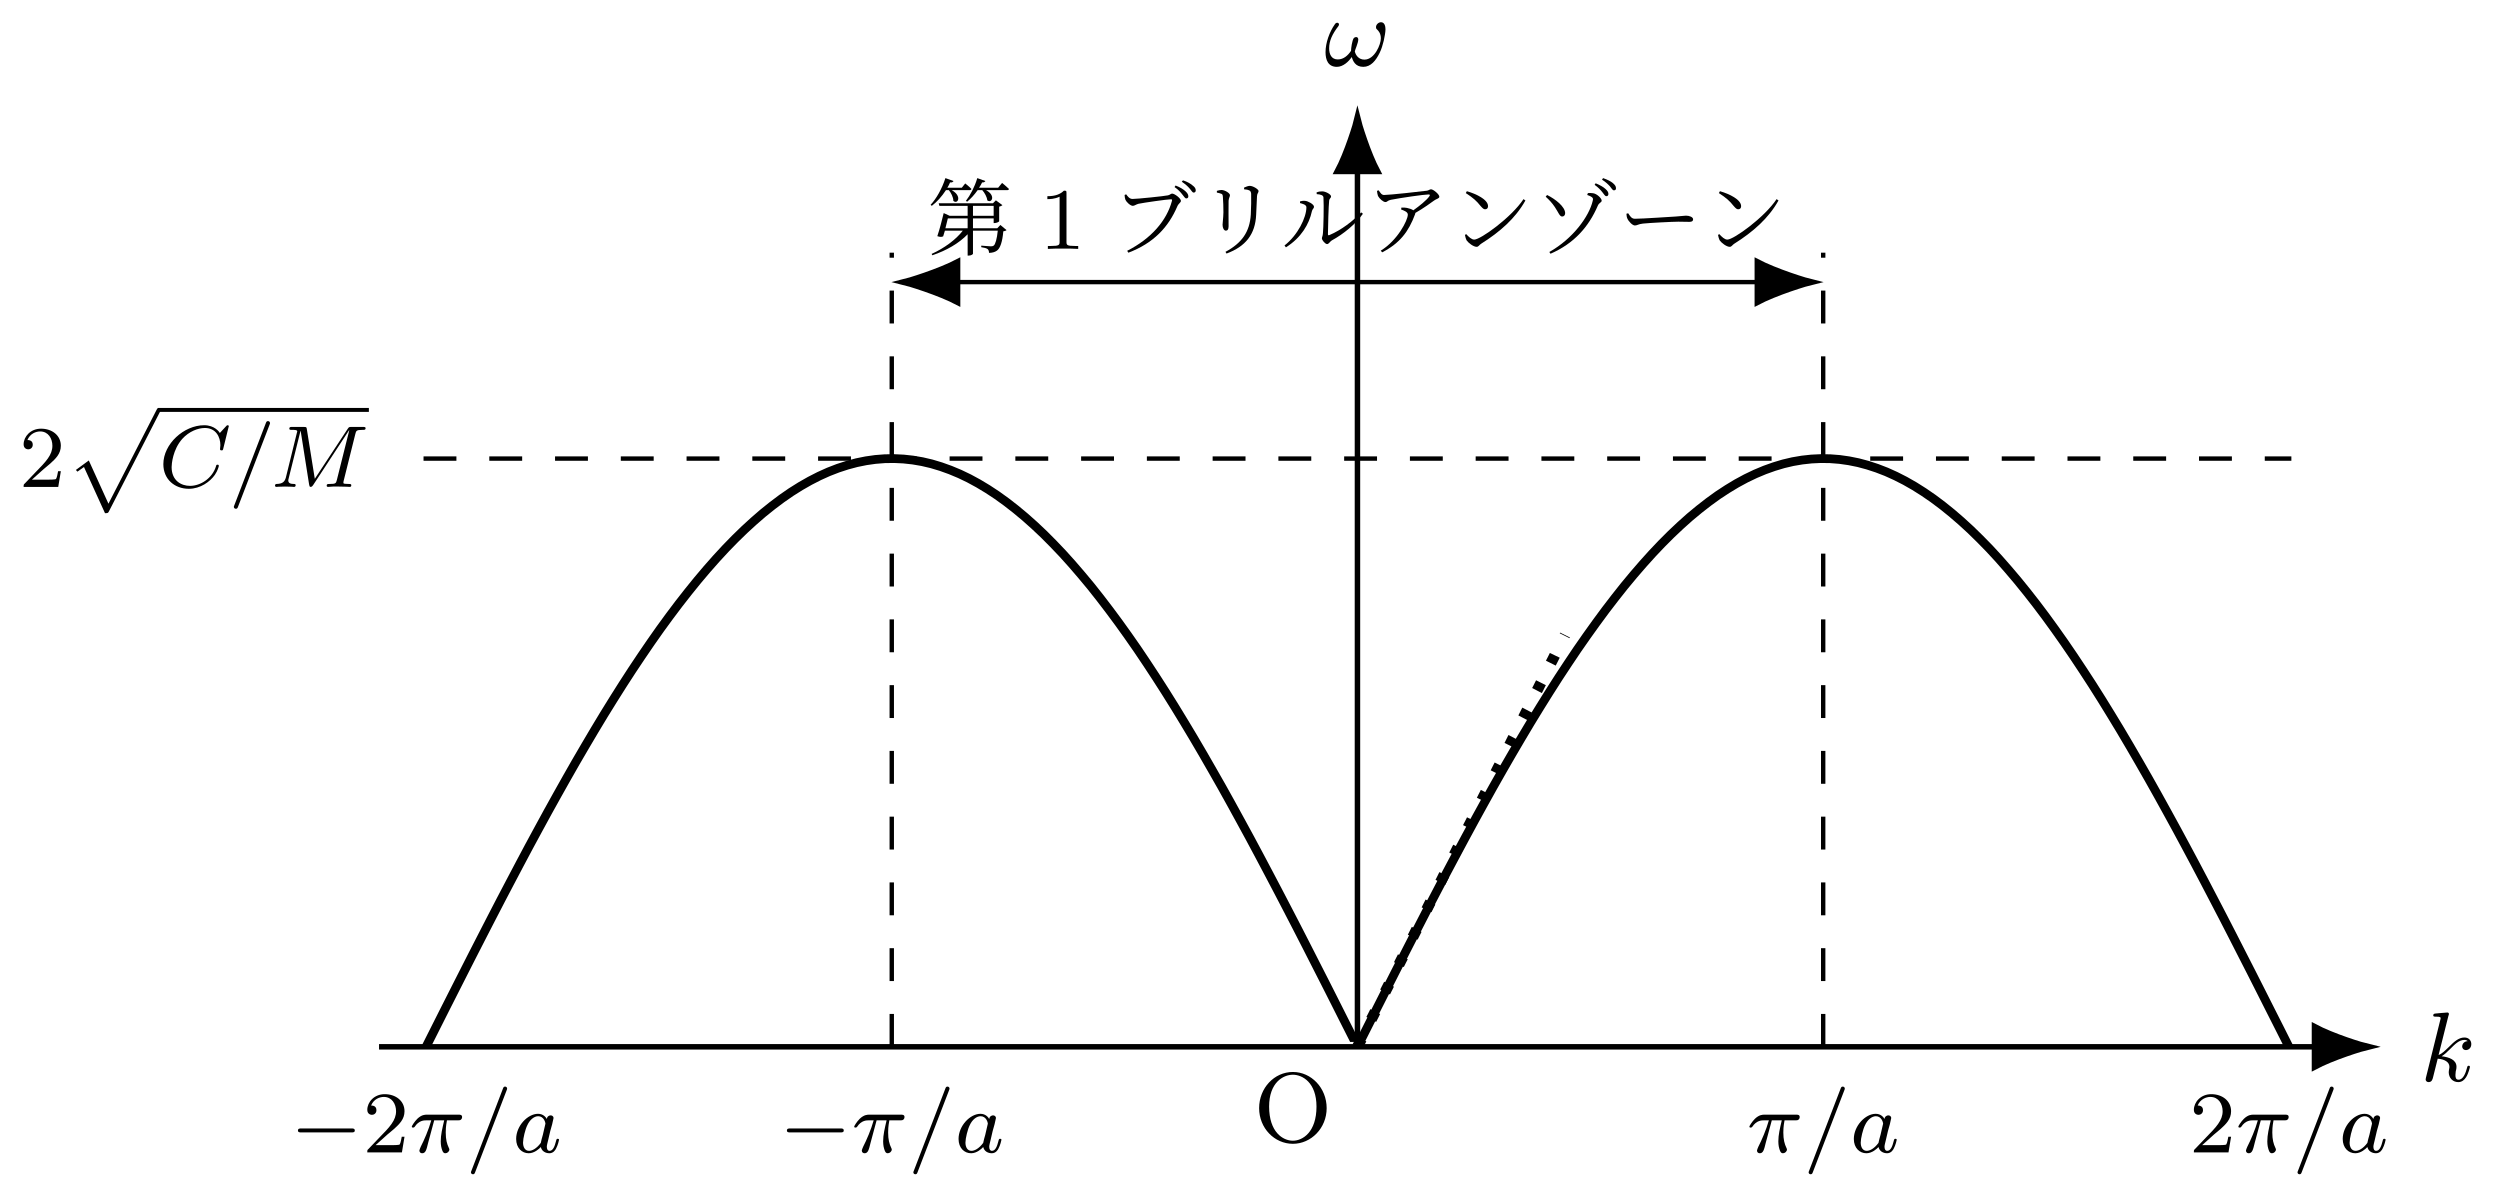
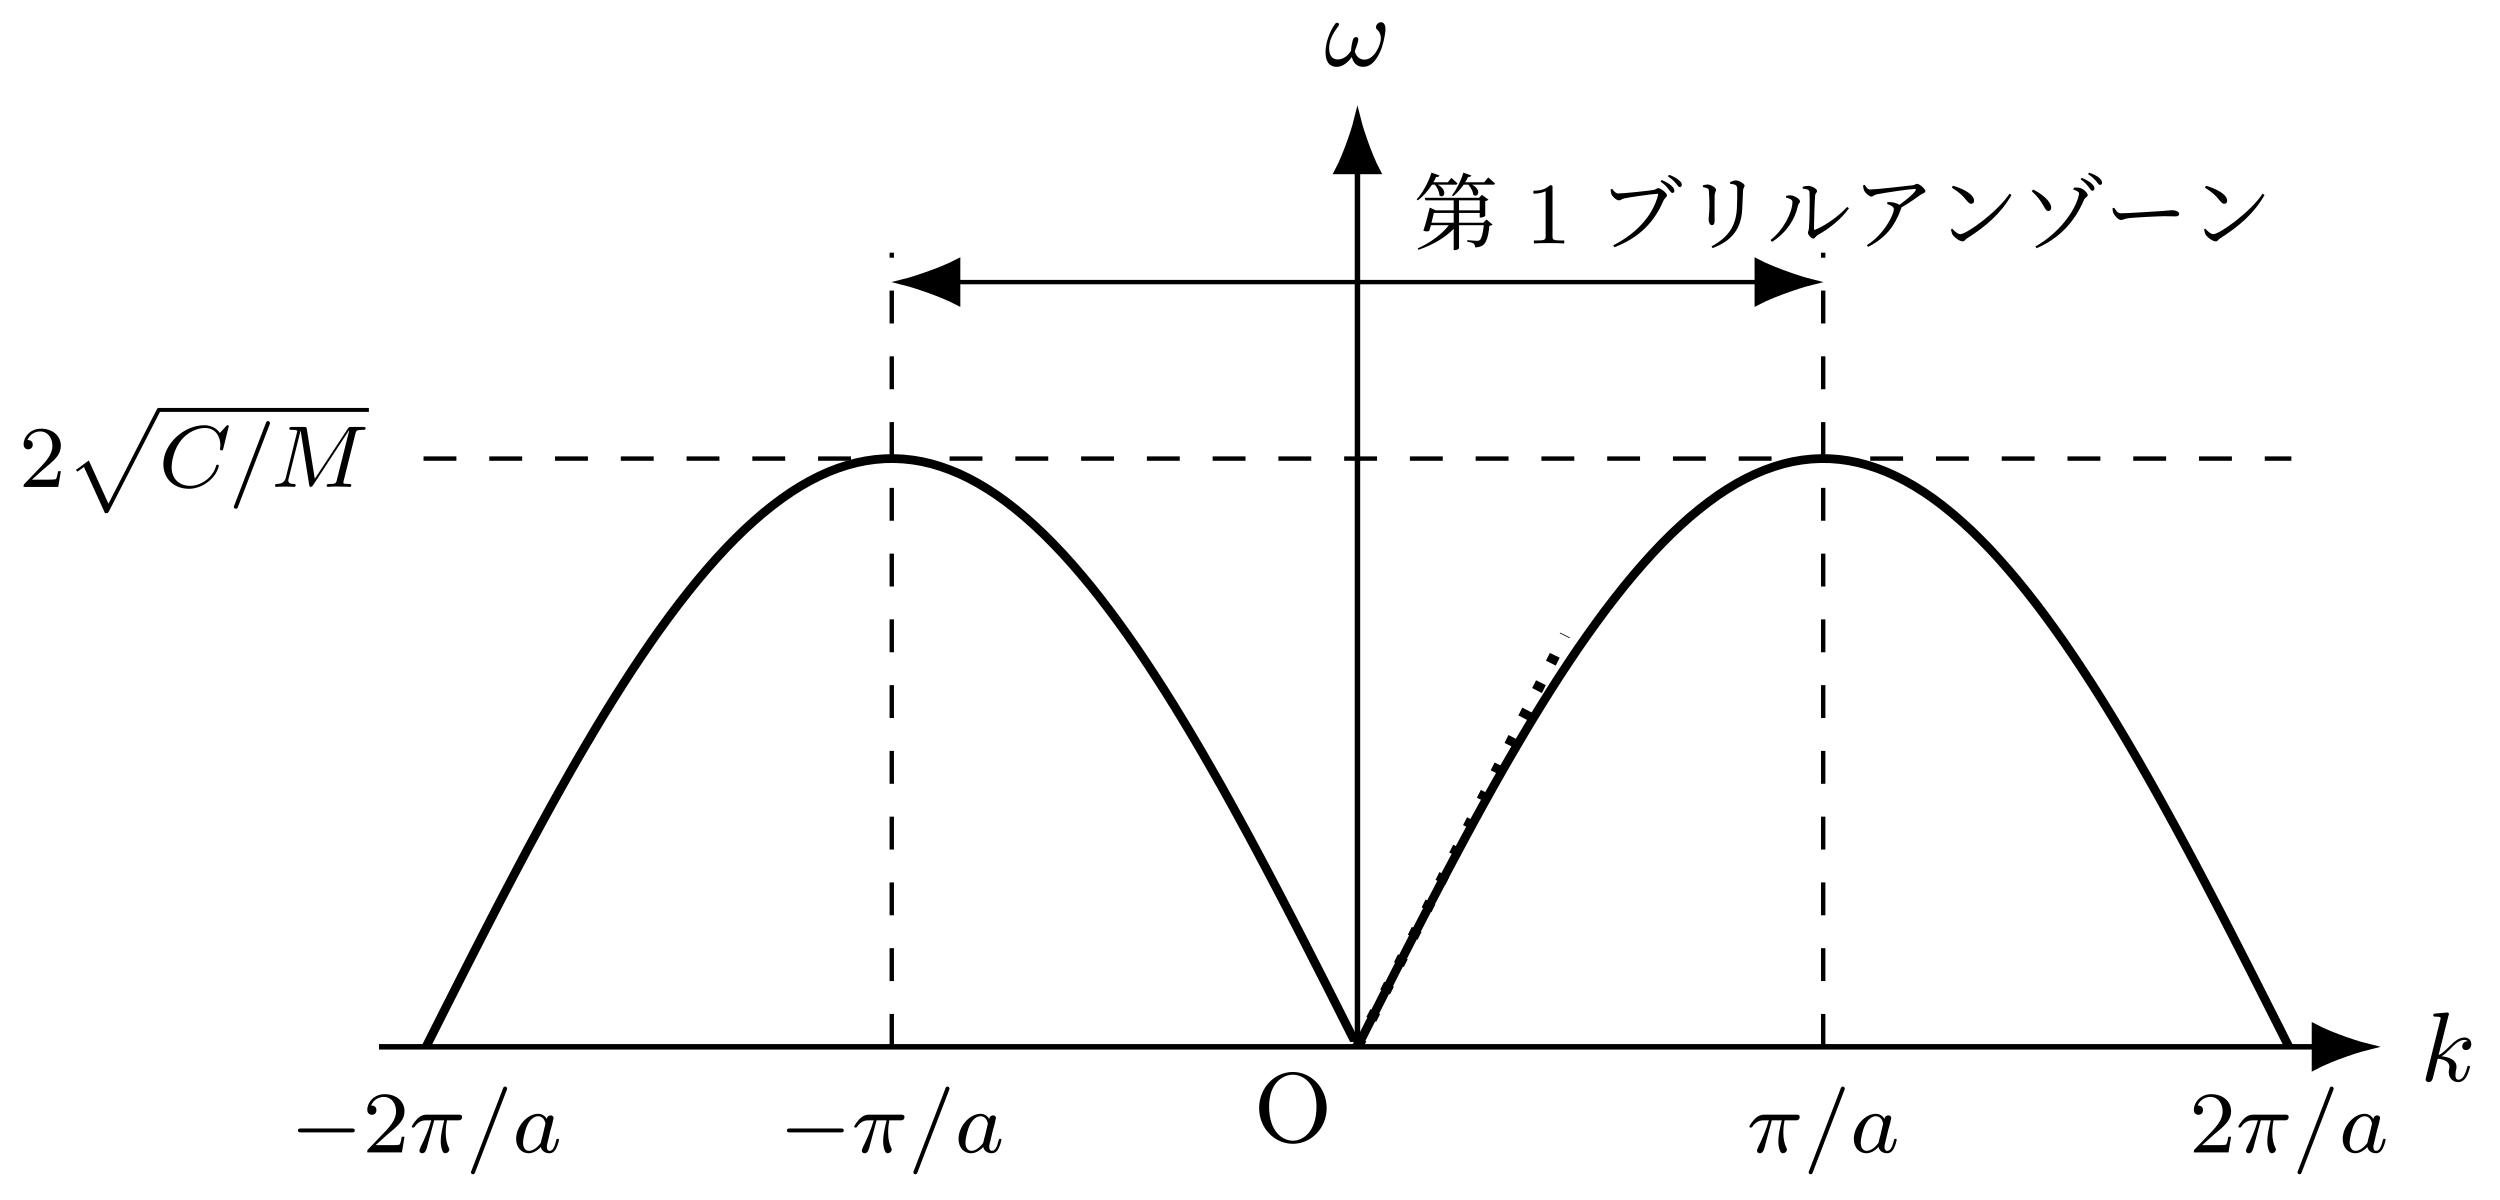
<svg xmlns="http://www.w3.org/2000/svg" xmlns:xlink="http://www.w3.org/1999/xlink" width="317.45pt" height="152.25pt" viewBox="0 0 226.75 108.75">
  <defs>
    <g>
      <g id="glyph-0-0">
        <path d="M 2.266 -2.906 L 3.172 -2.906 C 3 -2.172 2.859 -1.594 2.859 -1 C 2.859 -0.953 2.859 -0.609 2.953 -0.312 C 3.047 0.016 3.141 0.078 3.281 0.078 C 3.453 0.078 3.641 -0.078 3.641 -0.266 C 3.641 -0.312 3.625 -0.328 3.594 -0.406 C 3.422 -0.766 3.312 -1.156 3.312 -1.812 C 3.312 -1.984 3.312 -2.328 3.422 -2.906 L 4.391 -2.906 C 4.516 -2.906 4.609 -2.906 4.688 -2.969 C 4.781 -3.047 4.797 -3.156 4.797 -3.203 C 4.797 -3.422 4.609 -3.422 4.469 -3.422 L 1.594 -3.422 C 1.438 -3.422 1.125 -3.422 0.734 -3.047 C 0.453 -2.766 0.234 -2.391 0.234 -2.344 C 0.234 -2.266 0.281 -2.25 0.344 -2.25 C 0.422 -2.25 0.453 -2.266 0.5 -2.328 C 0.875 -2.906 1.359 -2.906 1.531 -2.906 L 2 -2.906 C 1.766 -2.062 1.344 -1.094 1.047 -0.516 C 1 -0.391 0.922 -0.234 0.922 -0.172 C 0.922 0 1.047 0.078 1.172 0.078 C 1.484 0.078 1.562 -0.219 1.719 -0.875 Z M 2.266 -2.906 " />
      </g>
      <g id="glyph-0-1">
        <path d="M 3.703 -5.625 C 3.75 -5.734 3.75 -5.766 3.75 -5.781 C 3.75 -5.891 3.672 -5.969 3.562 -5.969 C 3.438 -5.969 3.406 -5.875 3.375 -5.797 L 0.516 1.656 C 0.469 1.766 0.469 1.781 0.469 1.812 C 0.469 1.906 0.547 1.984 0.656 1.984 C 0.781 1.984 0.812 1.891 0.844 1.812 Z M 3.703 -5.625 " />
      </g>
      <g id="glyph-0-2">
        <path d="M 3.125 -3.031 C 3.047 -3.172 2.812 -3.5 2.328 -3.5 C 1.391 -3.5 0.344 -2.406 0.344 -1.219 C 0.344 -0.391 0.875 0.078 1.484 0.078 C 2 0.078 2.438 -0.328 2.578 -0.484 C 2.719 0.062 3.266 0.078 3.359 0.078 C 3.719 0.078 3.906 -0.219 3.969 -0.359 C 4.125 -0.641 4.234 -1.109 4.234 -1.141 C 4.234 -1.188 4.203 -1.234 4.109 -1.234 C 4.016 -1.234 4 -1.188 3.953 -1 C 3.844 -0.562 3.688 -0.141 3.375 -0.141 C 3.203 -0.141 3.125 -0.297 3.125 -0.516 C 3.125 -0.656 3.203 -0.922 3.25 -1.125 C 3.297 -1.312 3.406 -1.797 3.438 -1.938 L 3.609 -2.547 C 3.641 -2.734 3.734 -3.062 3.734 -3.109 C 3.734 -3.297 3.578 -3.359 3.469 -3.359 C 3.359 -3.359 3.156 -3.281 3.125 -3.031 Z M 2.578 -0.859 C 2.172 -0.312 1.766 -0.141 1.516 -0.141 C 1.141 -0.141 0.969 -0.484 0.969 -0.891 C 0.969 -1.266 1.172 -2.109 1.359 -2.469 C 1.578 -2.953 1.969 -3.281 2.344 -3.281 C 2.859 -3.281 3 -2.703 3 -2.609 C 3 -2.578 2.812 -1.797 2.766 -1.594 C 2.656 -1.219 2.656 -1.203 2.578 -0.859 Z M 2.578 -0.859 " />
      </g>
      <g id="glyph-0-3">
        <path d="M 6.328 -5.391 C 6.344 -5.422 6.359 -5.469 6.359 -5.5 C 6.359 -5.562 6.312 -5.594 6.25 -5.594 C 6.203 -5.594 6.172 -5.578 6.109 -5.5 L 5.547 -4.891 C 5.484 -5 5.062 -5.594 4.125 -5.594 C 2.281 -5.594 0.422 -3.891 0.422 -2.062 C 0.422 -0.672 1.469 0.172 2.734 0.172 C 3.781 0.172 4.656 -0.469 5.094 -1.094 C 5.359 -1.484 5.453 -1.859 5.453 -1.906 C 5.453 -1.984 5.406 -2.016 5.344 -2.016 C 5.234 -2.016 5.219 -1.969 5.203 -1.891 C 4.875 -0.781 3.797 -0.094 2.844 -0.094 C 2.031 -0.094 1.172 -0.578 1.172 -1.797 C 1.172 -2.047 1.266 -3.375 2.141 -4.359 C 2.75 -5.031 3.562 -5.344 4.188 -5.344 C 5.188 -5.344 5.594 -4.531 5.594 -3.781 C 5.594 -3.672 5.562 -3.516 5.562 -3.422 C 5.562 -3.312 5.672 -3.312 5.703 -3.312 C 5.812 -3.312 5.828 -3.344 5.859 -3.484 Z M 6.328 -5.391 " />
      </g>
      <g id="glyph-0-4">
        <path d="M 7.719 -4.781 C 7.797 -5.094 7.812 -5.172 8.375 -5.172 C 8.562 -5.172 8.656 -5.172 8.656 -5.328 C 8.656 -5.438 8.547 -5.438 8.406 -5.438 L 7.375 -5.438 C 7.172 -5.438 7.141 -5.438 7.031 -5.266 L 4.047 -0.734 L 3.328 -5.219 C 3.297 -5.422 3.297 -5.438 3.047 -5.438 L 1.984 -5.438 C 1.844 -5.438 1.734 -5.438 1.734 -5.281 C 1.734 -5.172 1.844 -5.172 1.969 -5.172 C 2.234 -5.172 2.453 -5.172 2.453 -5.047 C 2.453 -5.016 2.453 -5 2.422 -4.906 L 1.422 -0.844 C 1.312 -0.453 1.109 -0.281 0.578 -0.266 C 0.531 -0.266 0.438 -0.25 0.438 -0.109 C 0.438 -0.062 0.484 0 0.562 0 C 0.594 0 0.766 -0.031 1.344 -0.031 C 1.969 -0.031 2.094 0 2.156 0 C 2.188 0 2.312 0 2.312 -0.156 C 2.312 -0.25 2.234 -0.266 2.172 -0.266 C 1.891 -0.266 1.641 -0.312 1.641 -0.594 C 1.641 -0.641 1.672 -0.75 1.672 -0.75 L 2.75 -5.078 L 2.766 -5.078 L 3.531 -0.219 C 3.562 -0.094 3.562 0 3.672 0 C 3.781 0 3.844 -0.094 3.891 -0.156 L 7.156 -5.141 L 7.172 -5.125 L 6.047 -0.625 C 5.969 -0.328 5.953 -0.266 5.375 -0.266 C 5.219 -0.266 5.125 -0.266 5.125 -0.109 C 5.125 -0.078 5.141 0 5.25 0 C 5.359 0 5.594 -0.016 5.703 -0.031 L 6.219 -0.031 C 6.953 -0.031 7.141 0 7.203 0 C 7.25 0 7.359 0 7.359 -0.156 C 7.359 -0.266 7.25 -0.266 7.125 -0.266 C 7.094 -0.266 6.953 -0.266 6.812 -0.281 C 6.656 -0.297 6.641 -0.312 6.641 -0.391 C 6.641 -0.422 6.656 -0.484 6.656 -0.516 Z M 7.719 -4.781 " />
      </g>
      <g id="glyph-1-0">
        <path d="M 5.562 -1.812 C 5.688 -1.812 5.859 -1.812 5.859 -1.984 C 5.859 -2.172 5.688 -2.172 5.562 -2.172 L 1 -2.172 C 0.875 -2.172 0.703 -2.172 0.703 -1.984 C 0.703 -1.812 0.875 -1.812 1 -1.812 Z M 5.562 -1.812 " />
      </g>
      <g id="glyph-2-0">
        <path d="M 2.25 -1.625 C 2.375 -1.734 2.703 -2 2.828 -2.109 C 3.328 -2.562 3.797 -3 3.797 -3.734 C 3.797 -4.672 3 -5.281 2 -5.281 C 1.047 -5.281 0.422 -4.562 0.422 -3.859 C 0.422 -3.469 0.734 -3.406 0.844 -3.406 C 1.016 -3.406 1.25 -3.531 1.25 -3.828 C 1.25 -4.25 0.859 -4.25 0.766 -4.25 C 1 -4.828 1.531 -5.031 1.922 -5.031 C 2.656 -5.031 3.031 -4.391 3.031 -3.734 C 3.031 -2.906 2.453 -2.297 1.516 -1.344 L 0.516 -0.297 C 0.422 -0.219 0.422 -0.203 0.422 0 L 3.562 0 L 3.797 -1.422 L 3.547 -1.422 C 3.516 -1.266 3.453 -0.859 3.359 -0.719 C 3.312 -0.656 2.719 -0.656 2.578 -0.656 L 1.172 -0.656 Z M 2.25 -1.625 " />
      </g>
      <g id="glyph-3-0">
        <path d="M 3.578 9.188 C 3.844 9.188 3.859 9.172 3.938 9.016 L 8.578 -0.031 C 8.641 -0.141 8.641 -0.156 8.641 -0.188 C 8.641 -0.281 8.562 -0.359 8.453 -0.359 C 8.344 -0.359 8.312 -0.297 8.266 -0.203 L 3.891 8.328 L 2.109 4.406 L 0.938 5.266 L 1.078 5.422 L 1.672 5 Z M 3.578 9.188 " />
      </g>
      <g id="glyph-4-0">
        <path d="M 5.938 -3.906 L 5.938 -3 L 4.062 -3 L 4.062 -3.906 Z M 0.953 -4.141 L 1.016 -3.906 L 3.578 -3.906 L 3.578 -3 L 1.953 -3 L 1.406 -3.25 C 1.281 -2.734 1.047 -1.797 0.828 -1.156 C 1.094 -1.062 1.234 -1.078 1.359 -1.141 L 1.516 -1.656 L 3.141 -1.656 C 2.5 -0.828 1.453 -0.062 0.312 0.453 L 0.375 0.578 C 1.672 0.141 2.797 -0.516 3.578 -1.328 L 3.578 0.609 L 3.656 0.609 C 3.906 0.609 4.062 0.484 4.062 0.438 L 4.062 -1.656 L 6.312 -1.656 C 6.234 -0.906 6.094 -0.406 5.938 -0.297 C 5.875 -0.25 5.797 -0.234 5.688 -0.234 C 5.531 -0.234 5.078 -0.281 4.812 -0.297 L 4.812 -0.156 C 5.047 -0.125 5.297 -0.062 5.391 0.016 C 5.484 0.094 5.516 0.219 5.516 0.359 C 5.781 0.359 6.047 0.297 6.234 0.156 C 6.531 -0.047 6.734 -0.656 6.812 -1.594 C 6.953 -1.609 7.062 -1.656 7.109 -1.703 L 6.547 -2.172 L 6.266 -1.875 L 4.062 -1.875 L 4.062 -2.766 L 5.938 -2.766 L 5.938 -2.344 L 6.016 -2.344 C 6.188 -2.344 6.438 -2.453 6.438 -2.516 L 6.438 -3.828 C 6.562 -3.859 6.688 -3.922 6.734 -3.969 L 6.141 -4.406 L 5.875 -4.141 Z M 3.578 -2.766 L 3.578 -1.875 L 1.562 -1.875 L 1.781 -2.766 Z M 1.562 -6.422 C 1.25 -5.453 0.734 -4.547 0.219 -4 L 0.328 -3.906 C 0.781 -4.25 1.234 -4.75 1.609 -5.328 L 1.875 -5.328 C 2.078 -5.078 2.281 -4.688 2.281 -4.359 C 2.672 -4 3.109 -4.781 2.141 -5.328 L 3.734 -5.328 C 3.828 -5.328 3.906 -5.359 3.922 -5.438 C 3.719 -5.656 3.359 -5.938 3.359 -5.938 L 3.047 -5.547 L 1.734 -5.547 C 1.828 -5.703 1.922 -5.859 1.984 -6.031 C 2.156 -6 2.25 -6.078 2.297 -6.156 Z M 4.453 -6.422 C 4.219 -5.625 3.812 -4.859 3.422 -4.359 L 3.531 -4.281 C 3.859 -4.547 4.188 -4.906 4.484 -5.328 L 4.906 -5.328 C 5.125 -5.078 5.328 -4.719 5.359 -4.406 C 5.766 -4.094 6.156 -4.844 5.25 -5.328 L 7.141 -5.328 C 7.25 -5.328 7.312 -5.359 7.328 -5.438 C 7.094 -5.672 6.703 -5.984 6.703 -5.984 L 6.344 -5.547 L 4.609 -5.547 C 4.719 -5.703 4.812 -5.859 4.891 -6.031 C 5.047 -6.016 5.141 -6.078 5.188 -6.156 Z M 4.453 -6.422 " />
      </g>
      <g id="glyph-4-1">
        <path d="M 1.391 0.172 L 1.5 0.344 C 3.766 -0.516 5.125 -1.953 5.938 -3.859 C 6.047 -4.125 6.266 -4.203 6.266 -4.359 C 6.266 -4.578 5.703 -5.016 5.469 -5.016 C 5.344 -5.016 5.297 -4.906 5.094 -4.859 C 4.734 -4.781 2.297 -4.531 1.875 -4.531 C 1.594 -4.531 1.438 -4.766 1.297 -4.953 L 1.156 -4.891 C 1.172 -4.688 1.188 -4.562 1.234 -4.453 C 1.312 -4.266 1.672 -3.906 1.906 -3.906 C 2.047 -3.906 2.219 -4.047 2.422 -4.094 C 2.859 -4.188 5.031 -4.5 5.359 -4.5 C 5.438 -4.5 5.484 -4.484 5.453 -4.359 C 4.984 -2.578 3.578 -0.938 1.391 0.172 Z M 6.75 -4.578 C 6.859 -4.578 6.938 -4.641 6.938 -4.766 C 6.938 -4.922 6.859 -5.062 6.672 -5.234 C 6.484 -5.406 6.188 -5.594 5.781 -5.75 L 5.688 -5.609 C 6.031 -5.375 6.234 -5.141 6.391 -4.938 C 6.547 -4.75 6.641 -4.578 6.75 -4.578 Z M 7.422 -5.109 C 7.547 -5.109 7.609 -5.188 7.609 -5.312 C 7.609 -5.469 7.531 -5.609 7.312 -5.766 C 7.125 -5.922 6.844 -6.094 6.453 -6.219 L 6.344 -6.094 C 6.703 -5.844 6.891 -5.672 7.062 -5.469 C 7.234 -5.281 7.297 -5.109 7.422 -5.109 Z M 7.422 -5.109 " />
      </g>
      <g id="glyph-4-2">
        <path d="M 2.656 0.266 L 2.75 0.422 C 4.484 -0.219 5.359 -1.328 5.438 -3.094 C 5.469 -3.578 5.5 -4.344 5.516 -4.797 C 5.531 -5.047 5.656 -5.094 5.656 -5.25 C 5.656 -5.406 5.156 -5.719 4.859 -5.719 C 4.719 -5.719 4.516 -5.641 4.344 -5.562 L 4.344 -5.406 C 4.547 -5.391 4.719 -5.359 4.812 -5.312 C 4.953 -5.234 4.969 -5.125 4.984 -5 C 5 -4.469 4.984 -3.828 4.953 -3.125 C 4.859 -1.547 4.141 -0.531 2.656 0.266 Z M 2.688 -1.656 C 2.828 -1.656 2.938 -1.75 2.938 -2.047 C 2.938 -2.359 2.922 -4.047 2.938 -4.375 C 2.969 -4.656 3.062 -4.734 3.062 -4.875 C 3.062 -5.062 2.594 -5.344 2.297 -5.344 C 2.188 -5.344 2.016 -5.312 1.875 -5.266 L 1.875 -5.109 C 2.031 -5.078 2.156 -5.047 2.281 -5 C 2.391 -4.953 2.406 -4.891 2.422 -4.703 C 2.453 -4.422 2.469 -3.672 2.469 -3.312 C 2.453 -2.688 2.391 -2.391 2.391 -2.188 C 2.391 -1.906 2.516 -1.656 2.688 -1.656 Z M 2.688 -1.656 " />
      </g>
      <g id="glyph-4-3">
        <path d="M 4.219 -0.438 C 4.375 -0.438 4.469 -0.656 4.641 -0.766 C 5.703 -1.344 6.812 -2.25 7.469 -3.188 L 7.312 -3.312 C 6.594 -2.547 5.531 -1.719 4.422 -1.25 C 4.344 -1.219 4.297 -1.234 4.297 -1.344 C 4.297 -1.922 4.359 -4 4.406 -4.359 C 4.422 -4.594 4.578 -4.594 4.578 -4.766 C 4.578 -4.953 4.078 -5.219 3.781 -5.219 C 3.594 -5.219 3.469 -5.203 3.266 -5.125 L 3.281 -4.969 C 3.672 -4.938 3.875 -4.859 3.891 -4.672 C 3.938 -3.938 3.891 -1.875 3.844 -1.438 C 3.828 -1.141 3.75 -1.094 3.75 -0.953 C 3.75 -0.797 4.047 -0.438 4.219 -0.438 Z M 0.359 -0.312 L 0.484 -0.141 C 1.875 -1.016 2.594 -2.25 2.844 -3.422 C 2.875 -3.609 3.031 -3.656 3.031 -3.828 C 3.031 -4.047 2.484 -4.344 2.219 -4.359 C 2.047 -4.375 1.891 -4.344 1.766 -4.312 L 1.766 -4.156 C 1.953 -4.109 2.344 -4.016 2.344 -3.781 C 2.344 -2.844 1.562 -1.25 0.359 -0.312 Z M 0.359 -0.312 " />
      </g>
      <g id="glyph-4-4">
        <path d="M 1.438 0.156 L 1.562 0.312 C 3.172 -0.516 3.969 -1.578 4.547 -3.141 C 4.562 -3.188 4.578 -3.234 4.578 -3.266 C 5.266 -3.656 5.953 -4.156 6.281 -4.391 C 6.453 -4.531 6.75 -4.562 6.75 -4.734 C 6.75 -4.953 6.203 -5.406 6 -5.406 C 5.875 -5.406 5.797 -5.312 5.641 -5.281 C 5.203 -5.219 2.234 -4.891 1.734 -4.891 C 1.516 -4.891 1.406 -5.078 1.25 -5.312 L 1.094 -5.266 C 1.109 -5.094 1.141 -4.938 1.188 -4.797 C 1.312 -4.562 1.656 -4.25 1.859 -4.25 C 2.031 -4.25 2.047 -4.391 2.344 -4.453 C 3.203 -4.625 5.375 -4.938 5.75 -4.938 C 5.906 -4.938 5.938 -4.906 5.828 -4.75 C 5.609 -4.438 4.984 -3.922 4.391 -3.5 C 4.266 -3.594 4.047 -3.672 3.812 -3.719 C 3.672 -3.75 3.531 -3.75 3.312 -3.75 L 3.281 -3.578 C 3.609 -3.453 3.891 -3.344 3.891 -3.109 C 3.891 -2.594 2.953 -0.766 1.438 0.156 Z M 1.438 0.156 " />
      </g>
      <g id="glyph-4-5">
        <path d="M 2.484 -0.188 C 2.656 -0.188 2.734 -0.375 2.891 -0.469 C 4.578 -1.531 6 -2.766 6.906 -4.391 L 6.734 -4.516 C 5.656 -2.875 2.844 -0.844 2.266 -0.844 C 2.016 -0.844 1.766 -1.094 1.531 -1.344 L 1.422 -1.266 C 1.438 -1.156 1.5 -0.906 1.578 -0.766 C 1.734 -0.547 2.188 -0.188 2.484 -0.188 Z M 3.25 -3.594 C 3.422 -3.594 3.516 -3.703 3.516 -3.875 C 3.516 -4.469 2.469 -4.984 1.594 -5.234 L 1.5 -5.062 C 2.172 -4.625 2.469 -4.359 2.828 -3.906 C 3.031 -3.672 3.125 -3.594 3.25 -3.594 Z M 3.25 -3.594 " />
      </g>
      <g id="glyph-4-6">
        <path d="M 1.422 0.281 L 1.531 0.438 C 3.656 -0.484 5 -2 5.828 -3.938 C 5.938 -4.188 6.172 -4.219 6.172 -4.375 C 6.172 -4.594 5.734 -5 5.406 -5.047 C 5.234 -5.078 5.062 -5.078 4.922 -5.062 L 4.859 -4.891 C 5.453 -4.688 5.406 -4.562 5.359 -4.359 C 5.031 -2.953 3.578 -0.938 1.422 0.281 Z M 2.594 -2.938 C 2.75 -2.938 2.859 -3.062 2.859 -3.25 C 2.844 -3.828 1.984 -4.516 1.219 -4.891 L 1.094 -4.734 C 1.406 -4.453 1.672 -4.172 1.922 -3.797 C 2.25 -3.312 2.359 -2.922 2.594 -2.938 Z M 6.594 -4.781 C 6.703 -4.781 6.781 -4.844 6.781 -4.984 C 6.781 -5.141 6.703 -5.266 6.516 -5.438 C 6.312 -5.625 6.031 -5.781 5.625 -5.953 L 5.531 -5.812 C 5.859 -5.578 6.078 -5.344 6.234 -5.141 C 6.391 -4.953 6.469 -4.781 6.594 -4.781 Z M 7.281 -5.312 C 7.406 -5.312 7.469 -5.375 7.469 -5.5 C 7.469 -5.672 7.391 -5.797 7.172 -5.984 C 7 -6.125 6.703 -6.281 6.297 -6.422 L 6.203 -6.281 C 6.562 -6.047 6.75 -5.859 6.922 -5.672 C 7.078 -5.484 7.156 -5.312 7.281 -5.312 Z M 7.281 -5.312 " />
      </g>
      <g id="glyph-4-7">
        <path d="M 1.531 -2.125 C 1.75 -2.125 1.828 -2.25 2.266 -2.297 C 2.844 -2.359 4.984 -2.469 5.469 -2.469 C 5.938 -2.469 6.203 -2.453 6.484 -2.453 C 6.734 -2.453 6.812 -2.547 6.812 -2.688 C 6.812 -2.891 6.469 -3.016 6.172 -3.016 C 5.984 -3.016 5.766 -2.969 5.25 -2.938 C 4.906 -2.922 2.219 -2.734 1.531 -2.734 C 1.219 -2.734 1.094 -2.984 0.922 -3.234 L 0.766 -3.188 C 0.781 -3.047 0.781 -2.906 0.844 -2.766 C 0.953 -2.5 1.312 -2.125 1.531 -2.125 Z M 1.531 -2.125 " />
      </g>
      <g id="glyph-5-0">
        <path d="M 3.562 0 L 3.562 -0.266 L 3.281 -0.266 C 2.516 -0.266 2.5 -0.359 2.5 -0.656 L 2.5 -5.062 C 2.5 -5.281 2.484 -5.281 2.266 -5.281 C 1.938 -4.969 1.516 -4.781 0.766 -4.781 L 0.766 -4.516 C 0.984 -4.516 1.406 -4.516 1.875 -4.734 L 1.875 -0.656 C 1.875 -0.359 1.844 -0.266 1.094 -0.266 L 0.812 -0.266 L 0.812 0 C 1.141 -0.031 1.828 -0.031 2.172 -0.031 C 2.531 -0.031 3.234 -0.031 3.562 0 Z M 3.562 0 " />
      </g>
      <g id="glyph-6-0">
        <path d="M 6.641 -3.031 C 6.641 -4.859 5.25 -6.312 3.578 -6.312 C 1.891 -6.312 0.516 -4.859 0.516 -3.031 C 0.516 -1.219 1.906 0.203 3.578 0.203 C 5.234 0.203 6.641 -1.219 6.641 -3.031 Z M 5.719 -3.172 C 5.719 -0.859 4.469 -0.078 3.578 -0.078 C 2.672 -0.078 1.422 -0.859 1.422 -3.172 C 1.422 -5.359 2.703 -6.062 3.578 -6.062 C 4.438 -6.062 5.719 -5.359 5.719 -3.172 Z M 5.719 -3.172 " />
      </g>
      <g id="glyph-7-0">
        <path d="M 2.562 -5.906 C 2.609 -6.031 2.609 -6.047 2.609 -6.094 C 2.609 -6.172 2.547 -6.219 2.469 -6.219 C 2.344 -6.219 1.562 -6.141 1.375 -6.125 C 1.297 -6.109 1.188 -6.109 1.188 -5.953 C 1.188 -5.844 1.297 -5.844 1.438 -5.844 C 1.859 -5.844 1.859 -5.781 1.859 -5.688 C 1.859 -5.656 1.859 -5.641 1.812 -5.484 L 0.531 -0.328 C 0.5 -0.203 0.5 -0.188 0.5 -0.156 C 0.5 -0.016 0.609 0.094 0.766 0.094 C 1.062 0.094 1.125 -0.156 1.172 -0.344 L 1.594 -2.031 C 2.203 -1.984 2.656 -1.734 2.656 -1.297 C 2.656 -1.234 2.656 -1.203 2.625 -1.062 C 2.625 -1.031 2.594 -0.906 2.594 -0.812 C 2.594 -0.281 2.969 0.094 3.453 0.094 C 3.797 0.094 4.016 -0.109 4.172 -0.359 C 4.391 -0.703 4.516 -1.25 4.516 -1.281 C 4.516 -1.328 4.5 -1.391 4.406 -1.391 C 4.312 -1.391 4.281 -1.344 4.25 -1.188 C 4.125 -0.719 3.906 -0.125 3.484 -0.125 C 3.219 -0.125 3.203 -0.359 3.203 -0.562 C 3.203 -0.781 3.25 -1.016 3.266 -1.031 C 3.281 -1.078 3.297 -1.188 3.297 -1.297 C 3.297 -1.922 2.641 -2.172 1.953 -2.25 C 2.219 -2.422 2.422 -2.609 2.703 -2.891 C 3.156 -3.344 3.531 -3.734 4.016 -3.734 C 4.125 -3.734 4.234 -3.703 4.312 -3.625 C 3.906 -3.594 3.812 -3.266 3.812 -3.141 C 3.812 -2.969 3.938 -2.812 4.156 -2.812 C 4.359 -2.812 4.641 -2.969 4.641 -3.359 C 4.641 -3.656 4.438 -3.953 4.016 -3.953 C 3.469 -3.953 3.031 -3.516 2.656 -3.141 C 2.219 -2.719 2 -2.5 1.672 -2.359 Z M 2.562 -5.906 " />
      </g>
      <g id="glyph-7-1">
        <path d="M 5.562 -3.312 C 5.562 -3.578 5.484 -3.953 5.156 -3.953 C 4.922 -3.953 4.703 -3.734 4.703 -3.516 C 4.703 -3.359 4.75 -3.344 4.812 -3.281 C 4.938 -3.156 5.141 -2.938 5.141 -2.484 C 5.141 -1.938 4.578 -0.562 3.656 -0.562 C 3.156 -0.562 2.875 -0.922 2.781 -1.297 C 2.781 -1.422 3.094 -2.062 3.094 -2.391 C 3.094 -2.5 3.031 -2.609 2.906 -2.609 C 2.828 -2.609 2.75 -2.578 2.688 -2.516 C 2.531 -2.297 2.438 -1.578 2.438 -1.359 C 2.156 -0.938 1.766 -0.578 1.234 -0.578 C 0.656 -0.578 0.453 -1.062 0.453 -1.578 C 0.453 -2.25 0.719 -2.859 1.297 -3.609 C 1.344 -3.688 1.344 -3.719 1.344 -3.766 C 1.344 -3.844 1.266 -3.906 1.188 -3.906 C 1.094 -3.906 1.016 -3.844 0.969 -3.766 C 0.484 -3.078 0.125 -2.094 0.125 -1.234 C 0.125 -0.531 0.359 0.094 1.156 0.094 C 1.719 0.094 2.234 -0.391 2.5 -0.797 C 2.609 -0.438 2.828 0.094 3.547 0.094 C 4.234 0.094 4.688 -0.469 5.031 -1.172 C 5.203 -1.516 5.312 -1.906 5.406 -2.281 C 5.484 -2.672 5.562 -3.031 5.562 -3.312 Z M 5.562 -3.312 " />
      </g>
    </g>
    <clipPath id="clip-0">
      <path clip-rule="nonzero" d="M 34.379 30 L 215.898 30 L 215.898 94.945 L 34.379 94.945 Z M 34.379 30 " />
    </clipPath>
    <clipPath id="clip-1">
      <path clip-rule="nonzero" d="M 109 43 L 157 43 L 157 94.945 L 109 94.945 Z M 109 43 " />
    </clipPath>
  </defs>
  <g clip-path="url(#clip-0)">
    <path fill="none" stroke-width="0.797" stroke-linecap="butt" stroke-linejoin="miter" stroke="rgb(0%, 0%, 0%)" stroke-opacity="1" stroke-miterlimit="10" d="M 4.274 0.005 L 5.973 3.38 L 6.826 5.064 L 7.676 6.74 L 8.526 8.411 L 9.379 10.075 L 10.229 11.728 L 11.078 13.368 L 11.932 14.997 L 12.782 16.61 L 13.631 18.207 L 14.485 19.785 L 15.334 21.343 L 16.188 22.882 L 17.037 24.393 L 17.887 25.885 L 18.741 27.349 L 19.59 28.786 L 20.44 30.196 L 21.293 31.574 L 22.143 32.921 L 22.992 34.232 L 23.846 35.513 L 24.696 36.758 L 25.545 37.967 L 26.399 39.138 L 27.248 40.266 L 28.102 41.358 L 28.951 42.407 L 29.801 43.413 L 30.655 44.381 L 31.504 45.301 L 32.354 46.174 L 33.207 47.004 L 34.057 47.783 L 34.906 48.519 L 35.76 49.204 L 36.61 49.842 L 37.459 50.43 L 38.313 50.966 L 39.162 51.451 L 40.012 51.886 L 40.865 52.27 L 41.715 52.599 L 42.569 52.877 L 43.418 53.104 L 44.268 53.276 L 45.121 53.397 L 45.971 53.464 L 46.821 53.476 L 47.674 53.436 L 48.524 53.343 L 49.373 53.198 L 50.227 52.998 L 51.076 52.743 L 51.926 52.438 L 52.78 52.082 L 53.629 51.675 L 54.479 51.213 L 55.332 50.7 L 56.182 50.14 L 57.035 49.525 L 57.885 48.863 L 58.735 48.155 L 59.588 47.395 L 60.438 46.593 L 61.287 45.739 L 62.141 44.843 L 62.99 43.899 L 63.84 42.912 L 64.694 41.887 L 65.543 40.814 L 66.393 39.702 L 67.246 38.551 L 68.096 37.364 L 68.949 36.139 L 69.799 34.874 L 70.649 33.578 L 71.502 32.247 L 72.352 30.885 L 73.201 29.491 L 74.055 28.066 L 74.904 26.617 L 75.754 25.137 L 76.608 23.638 L 77.457 22.111 L 78.307 20.56 L 79.16 18.994 L 80.01 17.405 L 80.86 15.799 L 81.713 14.178 L 82.563 12.546 L 83.416 10.898 L 84.266 9.241 L 85.115 7.573 L 85.969 5.898 L 86.819 4.218 L 87.668 2.531 L 88.522 0.843 L 89.371 0.843 L 90.221 2.531 L 91.074 4.218 L 91.924 5.898 L 92.774 7.573 L 93.627 9.241 L 94.477 10.898 L 95.326 12.546 L 96.18 14.178 L 97.029 15.799 L 97.883 17.405 L 98.733 18.994 L 99.582 20.56 L 100.436 22.111 L 101.285 23.638 L 102.135 25.137 L 102.988 26.617 L 103.838 28.066 L 104.688 29.491 L 105.541 30.885 L 106.391 32.247 L 107.24 33.578 L 108.094 34.874 L 108.943 36.139 L 109.797 37.364 L 110.647 38.551 L 111.496 39.702 L 112.35 40.814 L 113.199 41.887 L 114.049 42.912 L 114.902 43.899 L 115.752 44.843 L 116.602 45.739 L 117.455 46.593 L 118.305 47.395 L 119.154 48.155 L 120.008 48.863 L 120.858 49.525 L 121.707 50.14 L 122.561 50.7 L 123.41 51.213 L 124.264 51.675 L 125.113 52.082 L 125.963 52.438 L 126.817 52.743 L 127.666 52.998 L 128.516 53.198 L 129.369 53.343 L 130.219 53.436 L 131.068 53.476 L 131.922 53.464 L 132.772 53.397 L 133.621 53.276 L 134.475 53.104 L 135.324 52.877 L 136.174 52.599 L 137.027 52.27 L 137.877 51.886 L 138.731 51.451 L 139.58 50.966 L 140.43 50.43 L 141.283 49.842 L 142.133 49.204 L 142.983 48.519 L 143.836 47.783 L 144.686 47.004 L 145.535 46.174 L 146.389 45.301 L 147.238 44.381 L 148.088 43.413 L 148.941 42.407 L 149.791 41.358 L 150.645 40.266 L 151.494 39.138 L 152.344 37.967 L 153.197 36.758 L 154.047 35.513 L 154.897 34.232 L 155.75 32.921 L 156.6 31.574 L 157.449 30.196 L 158.303 28.786 L 159.152 27.349 L 160.002 25.885 L 160.856 24.393 L 161.705 22.882 L 162.555 21.343 L 163.408 19.785 L 164.258 18.207 L 165.111 16.61 L 165.961 14.997 L 166.811 13.368 L 167.664 11.728 L 168.514 10.075 L 169.363 8.411 L 170.217 6.74 L 171.066 5.064 L 171.916 3.38 L 172.77 1.693 L 173.619 0.005 " transform="matrix(0.997706, 0, 0, -0.997706, 34.3806, 94.94673)" />
  </g>
  <g clip-path="url(#clip-1)">
    <path fill="none" stroke-width="0.996" stroke-linecap="butt" stroke-linejoin="miter" stroke="rgb(0%, 0%, 0%)" stroke-opacity="1" stroke-dasharray="0.797 1.993" stroke-miterlimit="10" d="M 88.944 0.001 L 89.042 0.189 L 89.418 0.941 L 89.516 1.129 L 89.892 1.881 L 89.99 2.069 L 90.272 2.632 L 90.37 2.82 L 90.652 3.384 L 90.746 3.576 L 90.843 3.764 L 91.125 4.328 L 91.223 4.516 L 91.599 5.267 L 91.697 5.455 L 92.073 6.207 L 92.171 6.395 L 92.453 6.959 L 92.55 7.147 L 92.644 7.335 L 92.738 7.526 L 92.926 7.902 L 93.024 8.09 L 93.4 8.842 L 93.498 9.03 L 93.78 9.594 L 93.878 9.782 L 94.254 10.533 L 94.351 10.721 L 94.727 11.473 L 94.825 11.665 L 95.107 12.229 L 95.205 12.417 L 95.581 13.168 L 95.679 13.356 L 95.961 13.92 L 96.058 14.108 L 96.434 14.86 L 96.532 15.048 L 96.72 15.424 L 96.814 15.615 L 96.908 15.803 L 97.006 15.991 L 97.288 16.555 L 97.386 16.743 L 97.762 17.495 L 97.859 17.683 L 98.235 18.434 L 98.333 18.622 L 98.615 19.186 L 98.713 19.374 L 98.807 19.562 L 98.901 19.754 L 99.089 20.13 L 99.187 20.318 L 99.469 20.881 L 99.567 21.069 L 99.942 21.821 L 100.04 22.009 L 100.416 22.761 L 100.514 22.949 L 100.796 23.512 L 100.894 23.704 L 101.27 24.456 L 101.368 24.644 L 101.743 25.396 L 101.841 25.584 L 102.123 26.147 L 102.221 26.335 L 102.597 27.087 L 102.695 27.275 L 102.789 27.463 L 102.883 27.655 L 103.071 28.031 L 103.169 28.218 L 103.45 28.782 L 103.548 28.97 L 103.924 29.722 L 104.022 29.91 L 104.304 30.474 L 104.402 30.662 L 104.778 31.413 L 104.876 31.601 L 104.97 31.793 L 105.251 32.357 L 105.349 32.545 L 105.631 33.109 L 105.729 33.297 L 106.105 34.048 L 106.203 34.236 L 106.579 34.988 L 106.677 35.176 L 106.865 35.552 L 106.958 35.744 L 107.056 35.931 L 107.432 36.683 L 107.53 36.871 L 107.812 37.435 " transform="matrix(0.997706, 0, 0, -0.997706, 34.3806, 94.94673)" />
  </g>
  <path fill="none" stroke-width="0.399" stroke-linecap="butt" stroke-linejoin="miter" stroke="rgb(0%, 0%, 0%)" stroke-opacity="1" stroke-dasharray="2.989 2.989" stroke-miterlimit="10" d="M 46.609 0.001 L 46.609 72.194 " transform="matrix(0.997706, 0, 0, -0.997706, 34.3806, 94.94673)" />
  <path fill="none" stroke-width="0.399" stroke-linecap="butt" stroke-linejoin="miter" stroke="rgb(0%, 0%, 0%)" stroke-opacity="1" stroke-dasharray="2.989 2.989" stroke-miterlimit="10" d="M 131.284 0.001 L 131.284 72.194 " transform="matrix(0.997706, 0, 0, -0.997706, 34.3806, 94.94673)" />
  <path fill="none" stroke-width="0.399" stroke-linecap="butt" stroke-linejoin="miter" stroke="rgb(0%, 0%, 0%)" stroke-opacity="1" stroke-dasharray="2.989 2.989" stroke-miterlimit="10" d="M 4.043 53.476 L 173.846 53.476 " transform="matrix(0.997706, 0, 0, -0.997706, 34.3806, 94.94673)" />
  <g fill="rgb(0%, 0%, 0%)" fill-opacity="1">
    <use xlink:href="#glyph-0-0" x="158.436" y="104.522" />
  </g>
  <g fill="rgb(0%, 0%, 0%)" fill-opacity="1">
    <use xlink:href="#glyph-0-1" x="163.574" y="104.522" />
    <use xlink:href="#glyph-0-2" x="167.799" y="104.522" />
  </g>
  <g fill="rgb(0%, 0%, 0%)" fill-opacity="1">
    <use xlink:href="#glyph-1-0" x="70.67" y="104.522" />
  </g>
  <g fill="rgb(0%, 0%, 0%)" fill-opacity="1">
    <use xlink:href="#glyph-0-0" x="77.242" y="104.522" />
  </g>
  <g fill="rgb(0%, 0%, 0%)" fill-opacity="1">
    <use xlink:href="#glyph-0-1" x="82.372" y="104.522" />
    <use xlink:href="#glyph-0-2" x="86.597" y="104.522" />
  </g>
  <g fill="rgb(0%, 0%, 0%)" fill-opacity="1">
    <use xlink:href="#glyph-2-0" x="198.562" y="104.522" />
  </g>
  <g fill="rgb(0%, 0%, 0%)" fill-opacity="1">
    <use xlink:href="#glyph-0-0" x="202.786" y="104.522" />
  </g>
  <g fill="rgb(0%, 0%, 0%)" fill-opacity="1">
    <use xlink:href="#glyph-0-1" x="207.916" y="104.522" />
    <use xlink:href="#glyph-0-2" x="212.141" y="104.522" />
  </g>
  <g fill="rgb(0%, 0%, 0%)" fill-opacity="1">
    <use xlink:href="#glyph-1-0" x="26.321" y="104.522" />
  </g>
  <g fill="rgb(0%, 0%, 0%)" fill-opacity="1">
    <use xlink:href="#glyph-2-0" x="32.892" y="104.522" />
  </g>
  <g fill="rgb(0%, 0%, 0%)" fill-opacity="1">
    <use xlink:href="#glyph-0-0" x="37.116" y="104.522" />
  </g>
  <g fill="rgb(0%, 0%, 0%)" fill-opacity="1">
    <use xlink:href="#glyph-0-1" x="42.246" y="104.522" />
    <use xlink:href="#glyph-0-2" x="46.471" y="104.522" />
  </g>
  <g fill="rgb(0%, 0%, 0%)" fill-opacity="1">
    <use xlink:href="#glyph-2-0" x="1.721" y="44.162" />
  </g>
  <g fill="rgb(0%, 0%, 0%)" fill-opacity="1">
    <use xlink:href="#glyph-3-0" x="5.945" y="37.358" />
  </g>
  <path fill="none" stroke-width="0.359" stroke-linecap="butt" stroke-linejoin="miter" stroke="rgb(0%, 0%, 0%)" stroke-opacity="1" stroke-miterlimit="10" d="M 0.001 -0 L 19.107 -0 " transform="matrix(0.997706, 0, 0, -0.997706, 14.39354, 37.17953)" />
  <g fill="rgb(0%, 0%, 0%)" fill-opacity="1">
    <use xlink:href="#glyph-0-3" x="14.394" y="44.162" />
  </g>
  <g fill="rgb(0%, 0%, 0%)" fill-opacity="1">
    <use xlink:href="#glyph-0-1" x="20.741" y="44.162" />
  </g>
  <g fill="rgb(0%, 0%, 0%)" fill-opacity="1">
    <use xlink:href="#glyph-0-4" x="24.505" y="44.162" />
  </g>
  <path fill="none" stroke-width="0.399" stroke-linecap="butt" stroke-linejoin="miter" stroke="rgb(0%, 0%, 0%)" stroke-opacity="1" stroke-miterlimit="10" d="M 52.642 69.52 L 125.247 69.52 " transform="matrix(0.997706, 0, 0, -0.997706, 34.3806, 94.94673)" />
  <path fill-rule="nonzero" fill="rgb(0%, 0%, 0%)" fill-opacity="1" stroke-width="0.399" stroke-linecap="butt" stroke-linejoin="miter" stroke="rgb(0%, 0%, 0%)" stroke-opacity="1" stroke-miterlimit="10" d="M 5.19 0.001 C 4.555 0.149 1.752 0.999 0.002 1.927 L 0.002 -1.926 C 1.752 -1.002 4.555 -0.148 5.19 0.001 Z M 5.19 0.001 " transform="matrix(-0.997706, 0, 0, 0.997706, 86.90417, 25.58541)" />
  <path fill-rule="nonzero" fill="rgb(0%, 0%, 0%)" fill-opacity="1" stroke-width="0.399" stroke-linecap="butt" stroke-linejoin="miter" stroke="rgb(0%, 0%, 0%)" stroke-opacity="1" stroke-miterlimit="10" d="M 5.192 -0.001 C 4.554 0.148 1.75 1.002 0 1.926 L 0 -1.927 C 1.75 -0.999 4.554 -0.149 5.192 -0.001 Z M 5.192 -0.001 " transform="matrix(0.997706, 0, 0, -0.997706, 159.3395, 25.58541)" />
  <g fill="rgb(0%, 0%, 0%)" fill-opacity="1">
-     <use xlink:href="#glyph-4-0" x="84.187" y="22.576" />
+     <use xlink:href="#glyph-4-0" x="128.272" y="22.079" />
  </g>
  <g fill="rgb(0%, 0%, 0%)" fill-opacity="1">
-     <use xlink:href="#glyph-5-0" x="94.23" y="22.576" />
+     <use xlink:href="#glyph-5-0" x="138.314" y="22.079" />
  </g>
  <g fill="rgb(0%, 0%, 0%)" fill-opacity="1">
-     <use xlink:href="#glyph-4-1" x="100.844" y="22.576" />
-     <use xlink:href="#glyph-4-2" x="108.495" y="22.576" />
-     <use xlink:href="#glyph-4-3" x="116.147" y="22.576" />
-     <use xlink:href="#glyph-4-4" x="123.798" y="22.576" />
-     <use xlink:href="#glyph-4-5" x="131.449" y="22.576" />
-     <use xlink:href="#glyph-4-6" x="139.101" y="22.576" />
-     <use xlink:href="#glyph-4-7" x="146.752" y="22.576" />
-     <use xlink:href="#glyph-4-5" x="154.404" y="22.576" />
+     <use xlink:href="#glyph-4-1" x="144.927" y="22.079" />
+     <use xlink:href="#glyph-4-2" x="152.579" y="22.079" />
+     <use xlink:href="#glyph-4-3" x="160.23" y="22.079" />
+     <use xlink:href="#glyph-4-4" x="167.882" y="22.079" />
+     <use xlink:href="#glyph-4-5" x="175.533" y="22.079" />
+     <use xlink:href="#glyph-4-6" x="183.185" y="22.079" />
+     <use xlink:href="#glyph-4-7" x="190.836" y="22.079" />
+     <use xlink:href="#glyph-4-5" x="198.487" y="22.079" />
  </g>
  <g fill="rgb(0%, 0%, 0%)" fill-opacity="1">
    <use xlink:href="#glyph-6-0" x="113.687" y="103.54" />
  </g>
  <path fill="none" stroke-width="0.498" stroke-linecap="butt" stroke-linejoin="miter" stroke="rgb(0%, 0%, 0%)" stroke-opacity="1" stroke-miterlimit="10" d="M -0.002 0.001 L 175.945 0.001 " transform="matrix(0.997706, 0, 0, -0.997706, 34.3806, 94.94673)" />
  <path fill-rule="nonzero" fill="rgb(0%, 0%, 0%)" fill-opacity="1" stroke-width="0.498" stroke-linecap="butt" stroke-linejoin="miter" stroke="rgb(0%, 0%, 0%)" stroke-opacity="1" stroke-miterlimit="10" d="M 4.932 0.001 C 4.325 0.142 1.663 0.957 -0.001 1.842 L -0.001 -1.843 C 1.663 -0.958 4.325 -0.143 4.932 0.001 Z M 4.932 0.001 " transform="matrix(0.997706, 0, 0, -0.997706, 209.9233, 94.94673)" />
  <path fill="none" stroke-width="0.498" stroke-linecap="butt" stroke-linejoin="miter" stroke="rgb(0%, 0%, 0%)" stroke-opacity="1" stroke-miterlimit="10" d="M 88.944 0.001 L 88.944 79.578 " transform="matrix(0.997706, 0, 0, -0.997706, 34.3806, 94.94673)" />
  <path fill-rule="nonzero" fill="rgb(0%, 0%, 0%)" fill-opacity="1" stroke-width="0.498" stroke-linecap="butt" stroke-linejoin="miter" stroke="rgb(0%, 0%, 0%)" stroke-opacity="1" stroke-miterlimit="10" d="M 4.931 0.001 C 4.324 0.142 1.662 0.956 0.002 1.841 L 0.002 -1.839 C 1.662 -0.955 4.324 -0.144 4.931 0.001 Z M 4.931 0.001 " transform="matrix(0, -0.997706, -0.997706, 0, 123.1218, 15.55244)" />
  <g fill="rgb(0%, 0%, 0%)" fill-opacity="1">
    <use xlink:href="#glyph-7-0" x="219.506" y="98.054" />
  </g>
  <g fill="rgb(0%, 0%, 0%)" fill-opacity="1">
    <use xlink:href="#glyph-7-1" x="120.101" y="5.969" />
  </g>
</svg>
